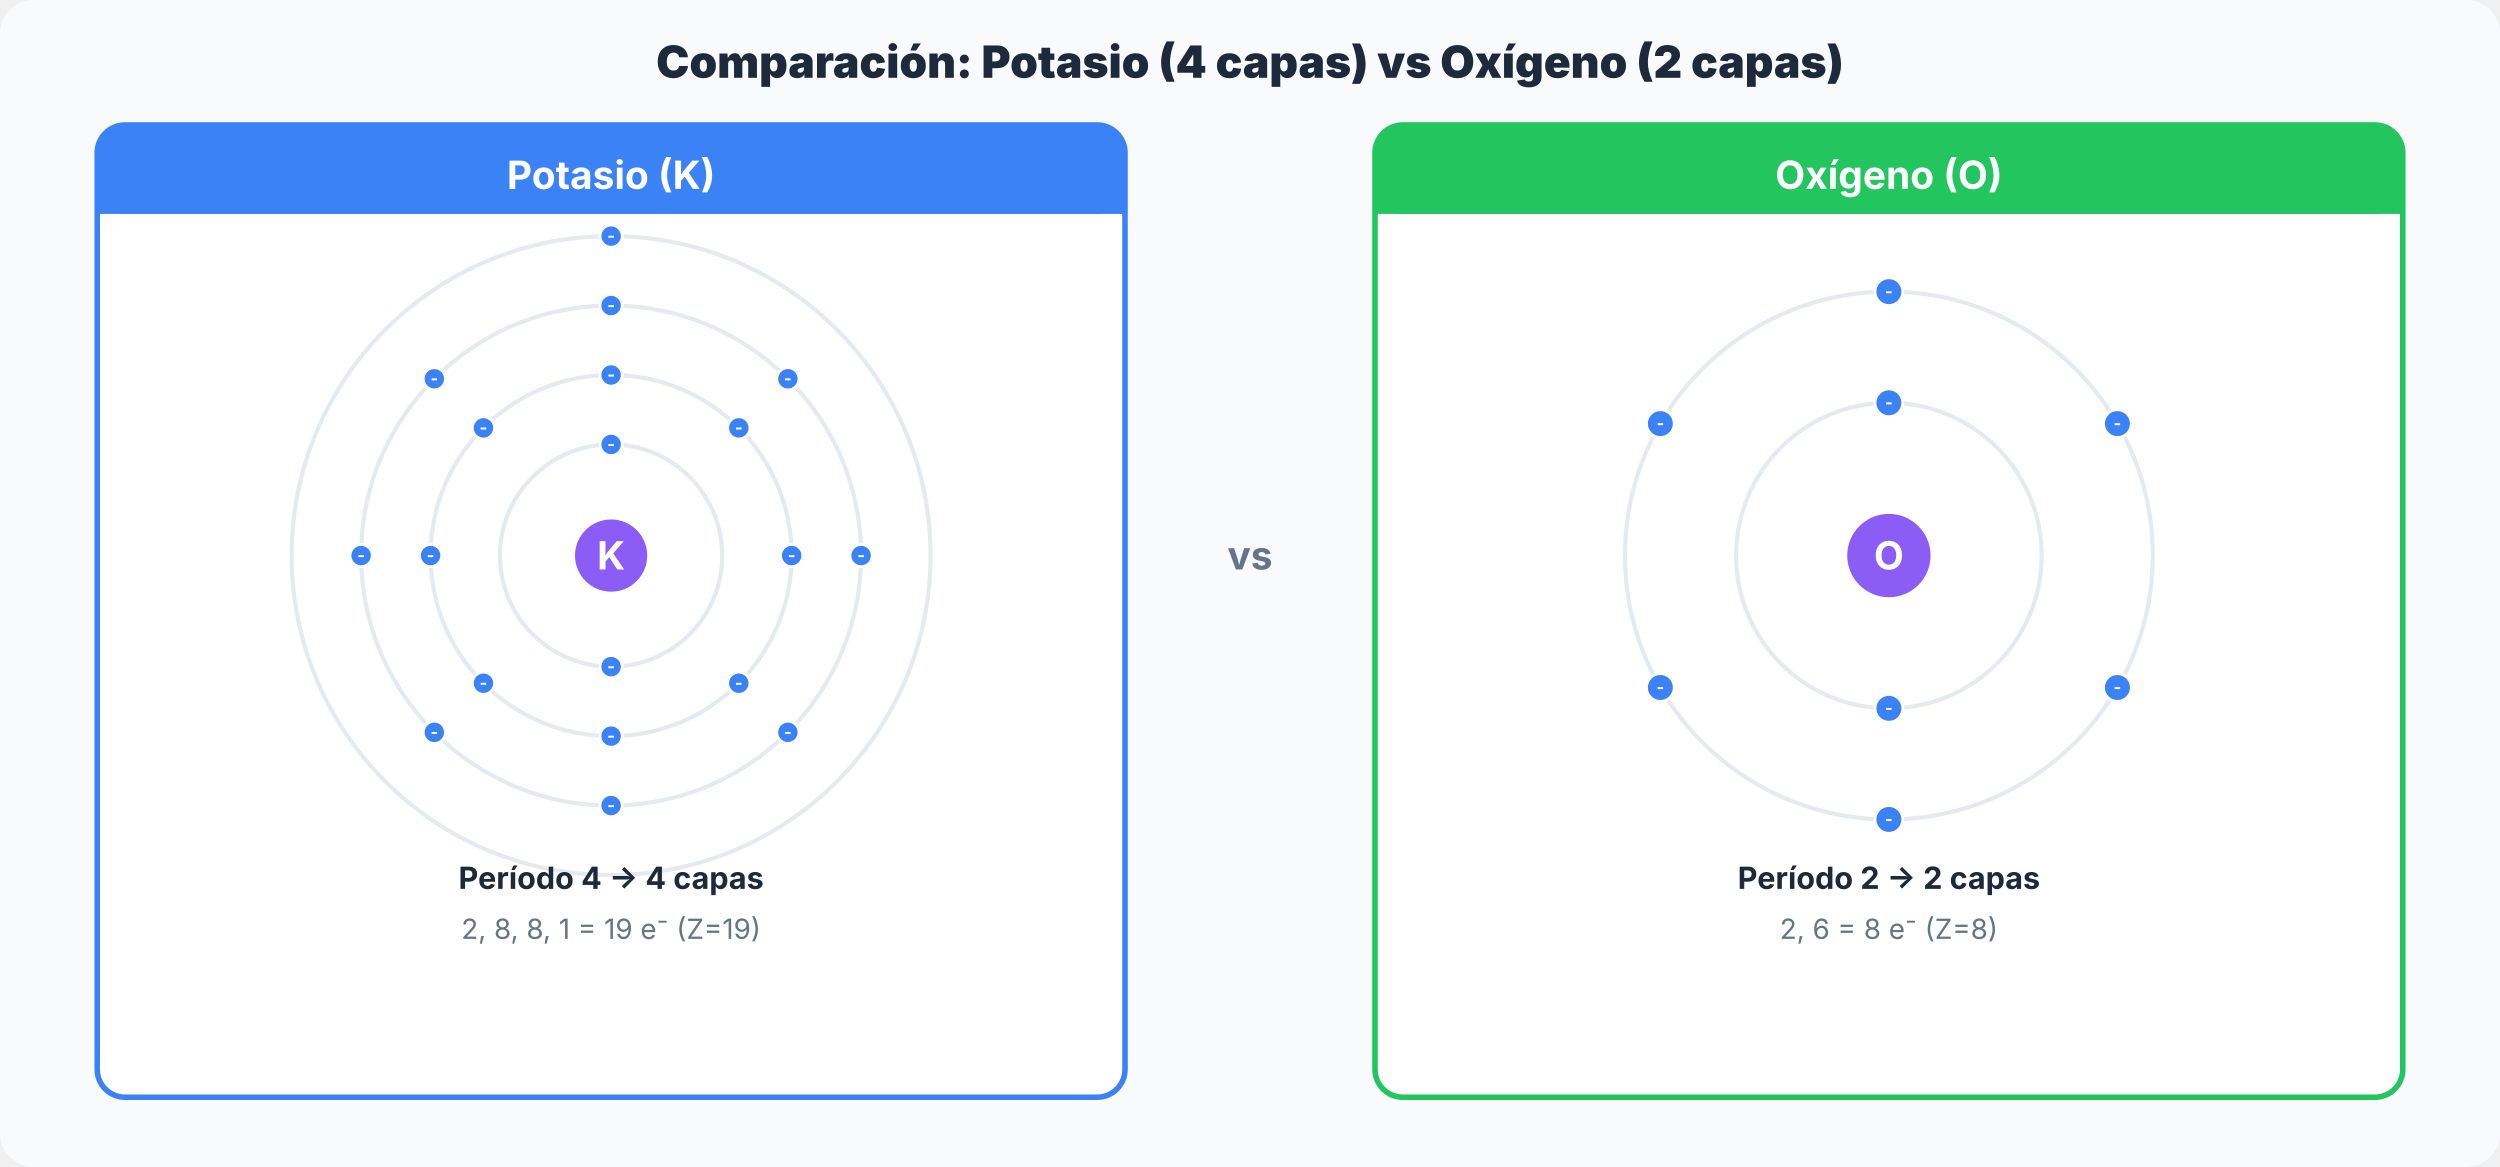
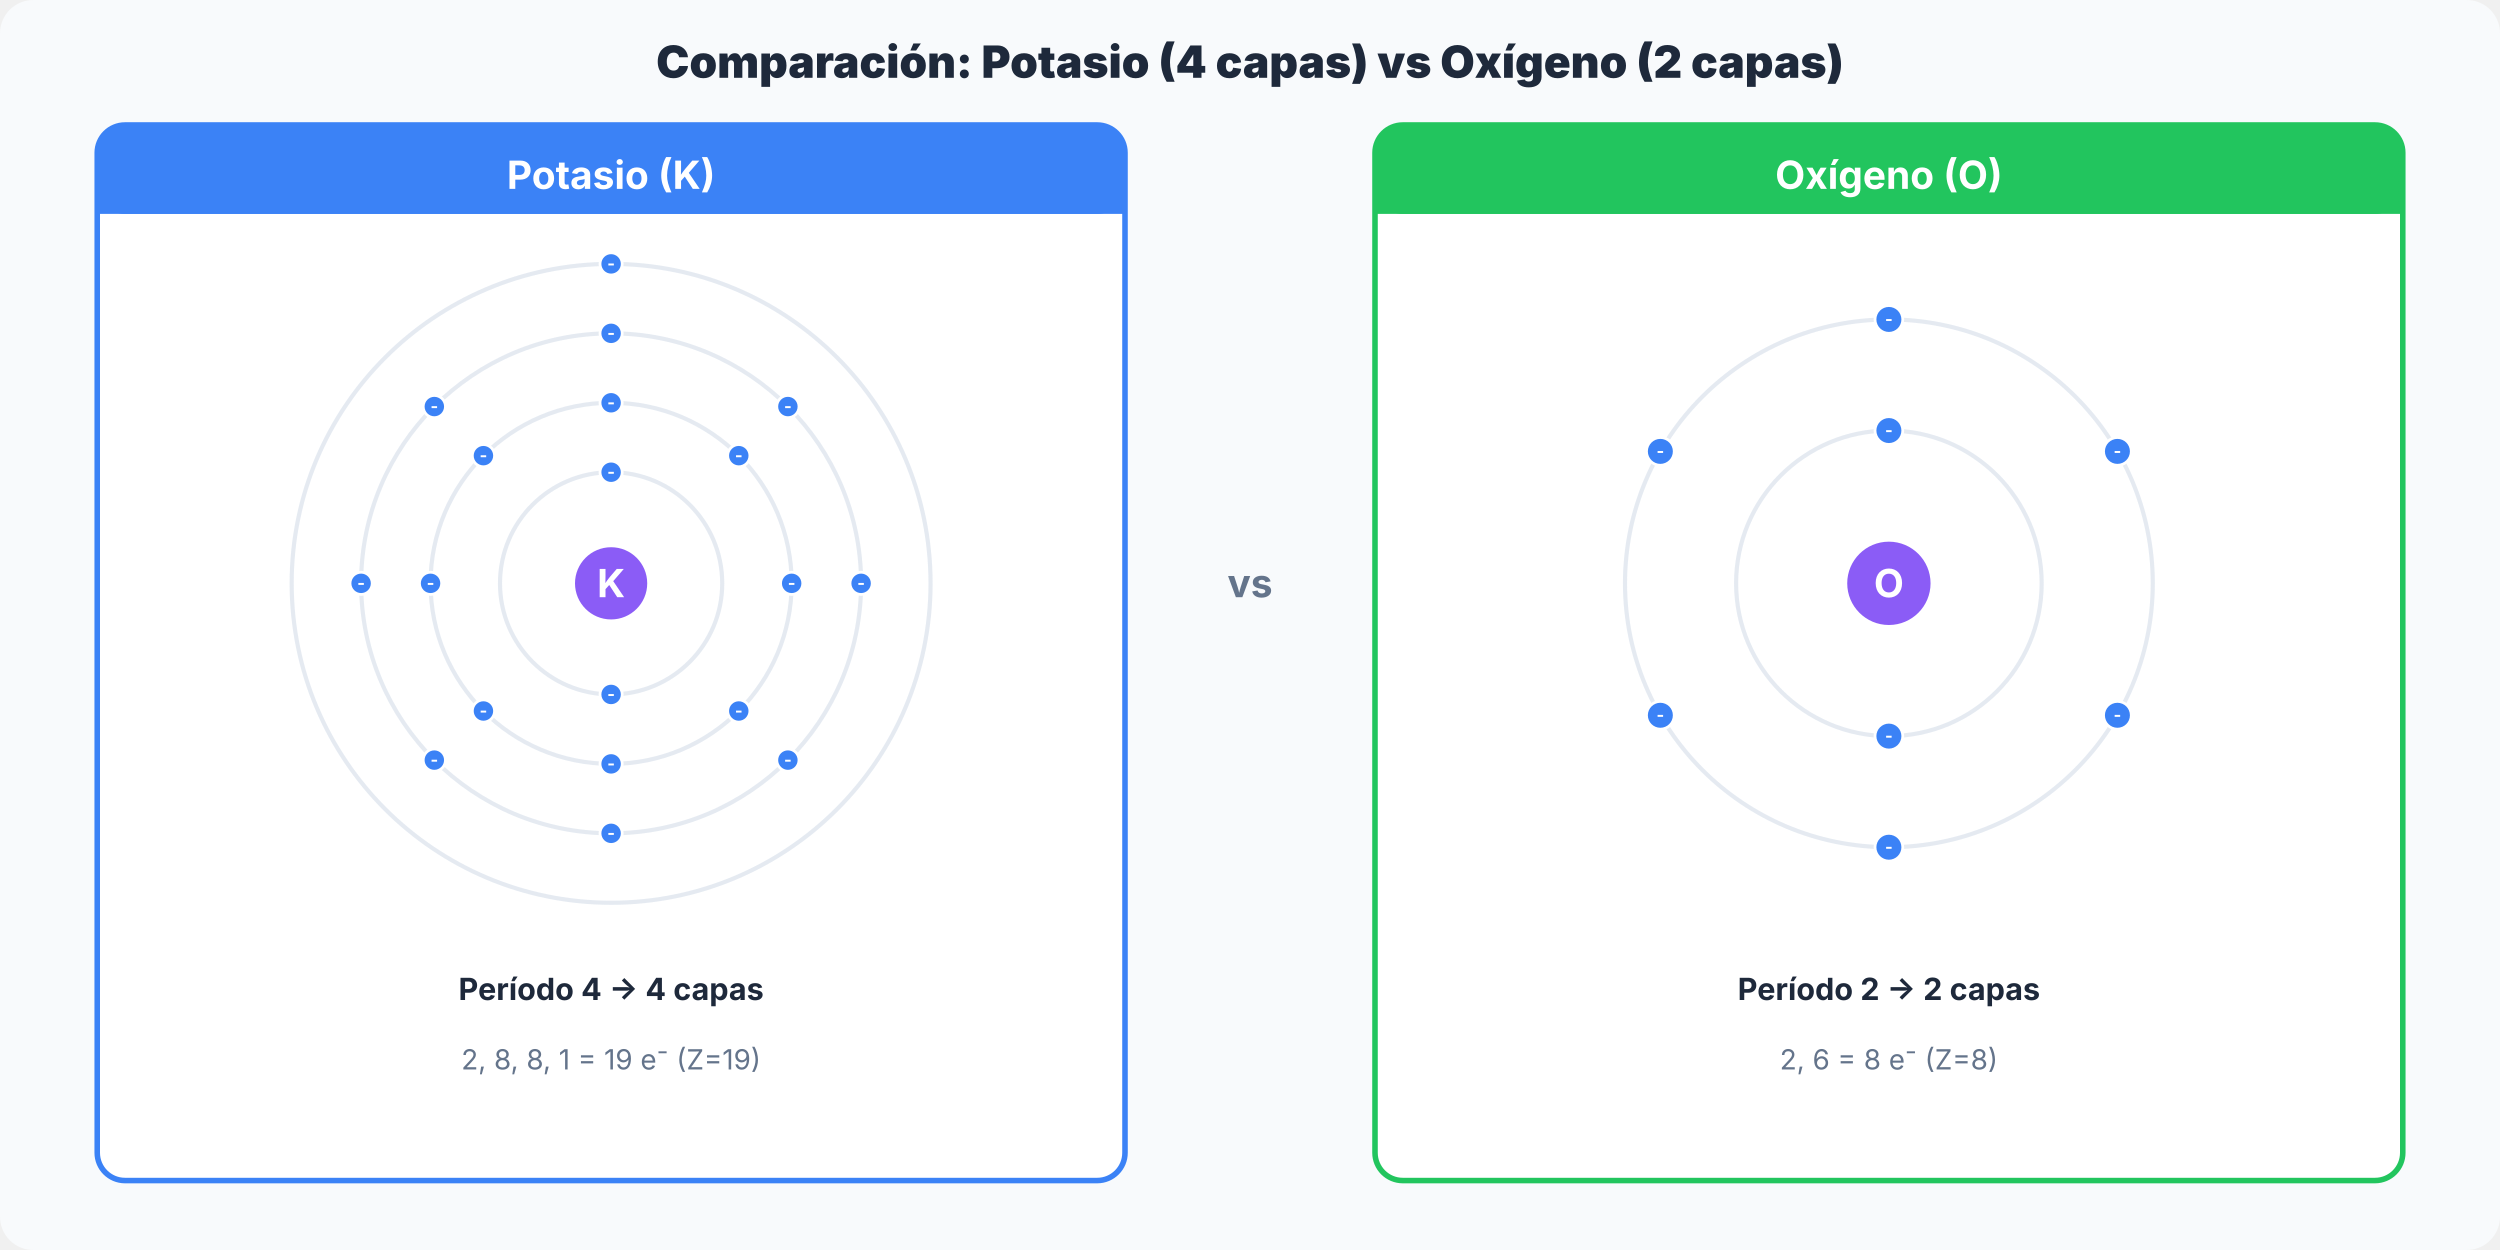
- <svg xmlns="http://www.w3.org/2000/svg" viewBox="0 0 900 420">
-   <rect width="900" height="420" fill="#f8fafc" rx="12" />
+ <svg xmlns="http://www.w3.org/2000/svg" viewBox="0 0 900 450">
+   <rect width="900" height="450" fill="#f8fafc" rx="12" />
  <text x="450.0" y="28" font-family="Inter, sans-serif" font-size="16" font-weight="900" fill="#1e293b" text-anchor="middle">Comparación: Potasio (4 capas) vs Oxígeno (2 capas)</text>
-   <rect x="35" y="45" width="370" height="350" rx="10" fill="white" stroke="#3b82f6" stroke-width="2" />
+   <rect x="35" y="45" width="370" height="380" rx="10" fill="white" stroke="#3b82f6" stroke-width="2" />
  <rect x="35" y="45" width="370" height="32" rx="10" fill="#3b82f6" />
  <rect x="35" y="69" width="370" height="8" fill="#3b82f6" />
  <text x="220" y="68" font-family="Inter, sans-serif" font-size="14" font-weight="bold" fill="white" text-anchor="middle">Potasio (K)</text>
-   <circle cx="220" cy="200" r="14" fill="#8b5cf6" stroke="white" stroke-width="2" />
-   <text x="220" y="205" font-family="Inter, sans-serif" font-size="14" font-weight="bold" fill="white" text-anchor="middle">K</text>
-   <circle cx="220" cy="200" r="40" fill="none" stroke="#e2e8f0" stroke-width="1.5" opacity="0.9" />
-   <circle cx="220.0" cy="160.0" r="4" fill="#3b82f6" stroke="white" stroke-width="1" />
-   <text x="220.0" y="162.0" font-family="Inter, sans-serif" font-size="6" font-weight="bold" fill="white" text-anchor="middle">-</text>
-   <circle cx="220.0" cy="240.0" r="4" fill="#3b82f6" stroke="white" stroke-width="1" />
-   <text x="220.0" y="242.0" font-family="Inter, sans-serif" font-size="6" font-weight="bold" fill="white" text-anchor="middle">-</text>
-   <circle cx="220" cy="200" r="65" fill="none" stroke="#e2e8f0" stroke-width="1.5" opacity="0.9" />
-   <circle cx="220.0" cy="135.0" r="4" fill="#3b82f6" stroke="white" stroke-width="1" />
-   <text x="220.0" y="137.0" font-family="Inter, sans-serif" font-size="6" font-weight="bold" fill="white" text-anchor="middle">-</text>
-   <circle cx="265.962" cy="154.038" r="4" fill="#3b82f6" stroke="white" stroke-width="1" />
-   <text x="265.962" y="156.038" font-family="Inter, sans-serif" font-size="6" font-weight="bold" fill="white" text-anchor="middle">-</text>
-   <circle cx="285.0" cy="200.0" r="4" fill="#3b82f6" stroke="white" stroke-width="1" />
-   <text x="285.0" y="202.0" font-family="Inter, sans-serif" font-size="6" font-weight="bold" fill="white" text-anchor="middle">-</text>
-   <circle cx="265.962" cy="245.962" r="4" fill="#3b82f6" stroke="white" stroke-width="1" />
-   <text x="265.962" y="247.962" font-family="Inter, sans-serif" font-size="6" font-weight="bold" fill="white" text-anchor="middle">-</text>
-   <circle cx="220.0" cy="265.0" r="4" fill="#3b82f6" stroke="white" stroke-width="1" />
-   <text x="220.0" y="267.0" font-family="Inter, sans-serif" font-size="6" font-weight="bold" fill="white" text-anchor="middle">-</text>
-   <circle cx="174.038" cy="245.962" r="4" fill="#3b82f6" stroke="white" stroke-width="1" />
-   <text x="174.038" y="247.962" font-family="Inter, sans-serif" font-size="6" font-weight="bold" fill="white" text-anchor="middle">-</text>
-   <circle cx="155.0" cy="200.0" r="4" fill="#3b82f6" stroke="white" stroke-width="1" />
-   <text x="155.0" y="202.0" font-family="Inter, sans-serif" font-size="6" font-weight="bold" fill="white" text-anchor="middle">-</text>
-   <circle cx="174.038" cy="154.038" r="4" fill="#3b82f6" stroke="white" stroke-width="1" />
-   <text x="174.038" y="156.038" font-family="Inter, sans-serif" font-size="6" font-weight="bold" fill="white" text-anchor="middle">-</text>
-   <circle cx="220" cy="200" r="90" fill="none" stroke="#e2e8f0" stroke-width="1.5" opacity="0.9" />
-   <circle cx="220.0" cy="110.0" r="4" fill="#3b82f6" stroke="white" stroke-width="1" />
-   <text x="220.0" y="112.0" font-family="Inter, sans-serif" font-size="6" font-weight="bold" fill="white" text-anchor="middle">-</text>
-   <circle cx="283.64" cy="136.36" r="4" fill="#3b82f6" stroke="white" stroke-width="1" />
-   <text x="283.64" y="138.36" font-family="Inter, sans-serif" font-size="6" font-weight="bold" fill="white" text-anchor="middle">-</text>
-   <circle cx="310.0" cy="200.0" r="4" fill="#3b82f6" stroke="white" stroke-width="1" />
-   <text x="310.0" y="202.0" font-family="Inter, sans-serif" font-size="6" font-weight="bold" fill="white" text-anchor="middle">-</text>
-   <circle cx="283.64" cy="263.64" r="4" fill="#3b82f6" stroke="white" stroke-width="1" />
-   <text x="283.64" y="265.64" font-family="Inter, sans-serif" font-size="6" font-weight="bold" fill="white" text-anchor="middle">-</text>
-   <circle cx="220.0" cy="290.0" r="4" fill="#3b82f6" stroke="white" stroke-width="1" />
-   <text x="220.0" y="292.0" font-family="Inter, sans-serif" font-size="6" font-weight="bold" fill="white" text-anchor="middle">-</text>
-   <circle cx="156.36" cy="263.64" r="4" fill="#3b82f6" stroke="white" stroke-width="1" />
-   <text x="156.36" y="265.64" font-family="Inter, sans-serif" font-size="6" font-weight="bold" fill="white" text-anchor="middle">-</text>
-   <circle cx="130.0" cy="200.0" r="4" fill="#3b82f6" stroke="white" stroke-width="1" />
-   <text x="130.0" y="202.0" font-family="Inter, sans-serif" font-size="6" font-weight="bold" fill="white" text-anchor="middle">-</text>
-   <circle cx="156.36" cy="136.36" r="4" fill="#3b82f6" stroke="white" stroke-width="1" />
-   <text x="156.36" y="138.36" font-family="Inter, sans-serif" font-size="6" font-weight="bold" fill="white" text-anchor="middle">-</text>
-   <circle cx="220" cy="200" r="115" fill="none" stroke="#e2e8f0" stroke-width="1.5" opacity="0.9" />
-   <circle cx="220.0" cy="85.0" r="4" fill="#3b82f6" stroke="white" stroke-width="1" />
-   <text x="220.0" y="87.0" font-family="Inter, sans-serif" font-size="6" font-weight="bold" fill="white" text-anchor="middle">-</text>
-   <text x="220" y="320" font-family="Inter, sans-serif" font-size="11" font-weight="bold" fill="#1e293b" text-anchor="middle">Período 4 → 4 capas</text>
-   <text x="220" y="338" font-family="Inter, sans-serif" font-size="10" fill="#64748b" text-anchor="middle">2, 8, 8, 1 = 19 e⁻ (Z=19)</text>
-   <rect x="495" y="45" width="370" height="350" rx="10" fill="white" stroke="#22c55e" stroke-width="2" />
+   <circle cx="220" cy="210" r="14" fill="#8b5cf6" stroke="white" stroke-width="2" />
+   <text x="220" y="215" font-family="Inter, sans-serif" font-size="14" font-weight="bold" fill="white" text-anchor="middle">K</text>
+   <circle cx="220" cy="210" r="40" fill="none" stroke="#e2e8f0" stroke-width="1.5" opacity="0.9" />
+   <circle cx="220.0" cy="170.0" r="4" fill="#3b82f6" stroke="white" stroke-width="1" />
+   <text x="220.0" y="172.0" font-family="Inter, sans-serif" font-size="6" font-weight="bold" fill="white" text-anchor="middle">-</text>
+   <circle cx="220.0" cy="250.0" r="4" fill="#3b82f6" stroke="white" stroke-width="1" />
+   <text x="220.0" y="252.0" font-family="Inter, sans-serif" font-size="6" font-weight="bold" fill="white" text-anchor="middle">-</text>
+   <circle cx="220" cy="210" r="65" fill="none" stroke="#e2e8f0" stroke-width="1.5" opacity="0.9" />
+   <circle cx="220.0" cy="145.0" r="4" fill="#3b82f6" stroke="white" stroke-width="1" />
+   <text x="220.0" y="147.0" font-family="Inter, sans-serif" font-size="6" font-weight="bold" fill="white" text-anchor="middle">-</text>
+   <circle cx="265.962" cy="164.038" r="4" fill="#3b82f6" stroke="white" stroke-width="1" />
+   <text x="265.962" y="166.038" font-family="Inter, sans-serif" font-size="6" font-weight="bold" fill="white" text-anchor="middle">-</text>
+   <circle cx="285.0" cy="210.0" r="4" fill="#3b82f6" stroke="white" stroke-width="1" />
+   <text x="285.0" y="212.0" font-family="Inter, sans-serif" font-size="6" font-weight="bold" fill="white" text-anchor="middle">-</text>
+   <circle cx="265.962" cy="255.962" r="4" fill="#3b82f6" stroke="white" stroke-width="1" />
+   <text x="265.962" y="257.962" font-family="Inter, sans-serif" font-size="6" font-weight="bold" fill="white" text-anchor="middle">-</text>
+   <circle cx="220.0" cy="275.0" r="4" fill="#3b82f6" stroke="white" stroke-width="1" />
+   <text x="220.0" y="277.0" font-family="Inter, sans-serif" font-size="6" font-weight="bold" fill="white" text-anchor="middle">-</text>
+   <circle cx="174.038" cy="255.962" r="4" fill="#3b82f6" stroke="white" stroke-width="1" />
+   <text x="174.038" y="257.962" font-family="Inter, sans-serif" font-size="6" font-weight="bold" fill="white" text-anchor="middle">-</text>
+   <circle cx="155.0" cy="210.0" r="4" fill="#3b82f6" stroke="white" stroke-width="1" />
+   <text x="155.0" y="212.0" font-family="Inter, sans-serif" font-size="6" font-weight="bold" fill="white" text-anchor="middle">-</text>
+   <circle cx="174.038" cy="164.038" r="4" fill="#3b82f6" stroke="white" stroke-width="1" />
+   <text x="174.038" y="166.038" font-family="Inter, sans-serif" font-size="6" font-weight="bold" fill="white" text-anchor="middle">-</text>
+   <circle cx="220" cy="210" r="90" fill="none" stroke="#e2e8f0" stroke-width="1.5" opacity="0.9" />
+   <circle cx="220.0" cy="120.0" r="4" fill="#3b82f6" stroke="white" stroke-width="1" />
+   <text x="220.0" y="122.0" font-family="Inter, sans-serif" font-size="6" font-weight="bold" fill="white" text-anchor="middle">-</text>
+   <circle cx="283.64" cy="146.36" r="4" fill="#3b82f6" stroke="white" stroke-width="1" />
+   <text x="283.64" y="148.36" font-family="Inter, sans-serif" font-size="6" font-weight="bold" fill="white" text-anchor="middle">-</text>
+   <circle cx="310.0" cy="210.0" r="4" fill="#3b82f6" stroke="white" stroke-width="1" />
+   <text x="310.0" y="212.0" font-family="Inter, sans-serif" font-size="6" font-weight="bold" fill="white" text-anchor="middle">-</text>
+   <circle cx="283.64" cy="273.64" r="4" fill="#3b82f6" stroke="white" stroke-width="1" />
+   <text x="283.64" y="275.64" font-family="Inter, sans-serif" font-size="6" font-weight="bold" fill="white" text-anchor="middle">-</text>
+   <circle cx="220.0" cy="300.0" r="4" fill="#3b82f6" stroke="white" stroke-width="1" />
+   <text x="220.0" y="302.0" font-family="Inter, sans-serif" font-size="6" font-weight="bold" fill="white" text-anchor="middle">-</text>
+   <circle cx="156.36" cy="273.64" r="4" fill="#3b82f6" stroke="white" stroke-width="1" />
+   <text x="156.36" y="275.64" font-family="Inter, sans-serif" font-size="6" font-weight="bold" fill="white" text-anchor="middle">-</text>
+   <circle cx="130.0" cy="210.0" r="4" fill="#3b82f6" stroke="white" stroke-width="1" />
+   <text x="130.0" y="212.0" font-family="Inter, sans-serif" font-size="6" font-weight="bold" fill="white" text-anchor="middle">-</text>
+   <circle cx="156.36" cy="146.36" r="4" fill="#3b82f6" stroke="white" stroke-width="1" />
+   <text x="156.36" y="148.36" font-family="Inter, sans-serif" font-size="6" font-weight="bold" fill="white" text-anchor="middle">-</text>
+   <circle cx="220" cy="210" r="115" fill="none" stroke="#e2e8f0" stroke-width="1.5" opacity="0.9" />
+   <circle cx="220.0" cy="95.0" r="4" fill="#3b82f6" stroke="white" stroke-width="1" />
+   <text x="220.0" y="97.0" font-family="Inter, sans-serif" font-size="6" font-weight="bold" fill="white" text-anchor="middle">-</text>
+   <text x="220" y="360" font-family="Inter, sans-serif" font-size="11" font-weight="bold" fill="#1e293b" text-anchor="middle">Período 4 → 4 capas</text>
+   <text x="220" y="385" font-family="Inter, sans-serif" font-size="10" fill="#64748b" text-anchor="middle">2, 8, 8, 1 = 19 e⁻ (Z=19)</text>
+   <rect x="495" y="45" width="370" height="380" rx="10" fill="white" stroke="#22c55e" stroke-width="2" />
  <rect x="495" y="45" width="370" height="32" rx="10" fill="#22c55e" />
  <rect x="495" y="69" width="370" height="8" fill="#22c55e" />
  <text x="680" y="68" font-family="Inter, sans-serif" font-size="14" font-weight="bold" fill="white" text-anchor="middle">Oxígeno (O)</text>
-   <circle cx="680" cy="200" r="16" fill="#8b5cf6" stroke="white" stroke-width="2" />
-   <text x="680" y="205" font-family="Inter, sans-serif" font-size="14" font-weight="bold" fill="white" text-anchor="middle">O</text>
-   <circle cx="680" cy="200" r="55" fill="none" stroke="#e2e8f0" stroke-width="1.5" opacity="0.9" />
-   <circle cx="680.0" cy="145.0" r="5" fill="#3b82f6" stroke="white" stroke-width="1" />
-   <text x="680.0" y="147.0" font-family="Inter, sans-serif" font-size="6" font-weight="bold" fill="white" text-anchor="middle">-</text>
-   <circle cx="680.0" cy="255.0" r="5" fill="#3b82f6" stroke="white" stroke-width="1" />
-   <text x="680.0" y="257.0" font-family="Inter, sans-serif" font-size="6" font-weight="bold" fill="white" text-anchor="middle">-</text>
-   <circle cx="680" cy="200" r="95" fill="none" stroke="#e2e8f0" stroke-width="1.5" opacity="0.9" />
-   <circle cx="680.0" cy="105.0" r="5" fill="#3b82f6" stroke="white" stroke-width="1" />
-   <text x="680.0" y="107.0" font-family="Inter, sans-serif" font-size="6" font-weight="bold" fill="white" text-anchor="middle">-</text>
-   <circle cx="762.272" cy="152.5" r="5" fill="#3b82f6" stroke="white" stroke-width="1" />
-   <text x="762.272" y="154.5" font-family="Inter, sans-serif" font-size="6" font-weight="bold" fill="white" text-anchor="middle">-</text>
-   <circle cx="762.272" cy="247.5" r="5" fill="#3b82f6" stroke="white" stroke-width="1" />
-   <text x="762.272" y="249.5" font-family="Inter, sans-serif" font-size="6" font-weight="bold" fill="white" text-anchor="middle">-</text>
-   <circle cx="680.0" cy="295.0" r="5" fill="#3b82f6" stroke="white" stroke-width="1" />
-   <text x="680.0" y="297.0" font-family="Inter, sans-serif" font-size="6" font-weight="bold" fill="white" text-anchor="middle">-</text>
-   <circle cx="597.728" cy="247.5" r="5" fill="#3b82f6" stroke="white" stroke-width="1" />
-   <text x="597.728" y="249.5" font-family="Inter, sans-serif" font-size="6" font-weight="bold" fill="white" text-anchor="middle">-</text>
-   <circle cx="597.728" cy="152.5" r="5" fill="#3b82f6" stroke="white" stroke-width="1" />
-   <text x="597.728" y="154.5" font-family="Inter, sans-serif" font-size="6" font-weight="bold" fill="white" text-anchor="middle">-</text>
-   <text x="680" y="320" font-family="Inter, sans-serif" font-size="11" font-weight="bold" fill="#1e293b" text-anchor="middle">Período 2 → 2 capas</text>
-   <text x="680" y="338" font-family="Inter, sans-serif" font-size="10" fill="#64748b" text-anchor="middle">2, 6 = 8 e⁻ (Z=8)</text>
-   <text x="450.0" y="205" font-family="Inter, sans-serif" font-size="14" font-weight="bold" fill="#64748b" text-anchor="middle">vs</text>
+   <circle cx="680" cy="210" r="16" fill="#8b5cf6" stroke="white" stroke-width="2" />
+   <text x="680" y="215" font-family="Inter, sans-serif" font-size="14" font-weight="bold" fill="white" text-anchor="middle">O</text>
+   <circle cx="680" cy="210" r="55" fill="none" stroke="#e2e8f0" stroke-width="1.5" opacity="0.9" />
+   <circle cx="680.0" cy="155.0" r="5" fill="#3b82f6" stroke="white" stroke-width="1" />
+   <text x="680.0" y="157.0" font-family="Inter, sans-serif" font-size="6" font-weight="bold" fill="white" text-anchor="middle">-</text>
+   <circle cx="680.0" cy="265.0" r="5" fill="#3b82f6" stroke="white" stroke-width="1" />
+   <text x="680.0" y="267.0" font-family="Inter, sans-serif" font-size="6" font-weight="bold" fill="white" text-anchor="middle">-</text>
+   <circle cx="680" cy="210" r="95" fill="none" stroke="#e2e8f0" stroke-width="1.5" opacity="0.9" />
+   <circle cx="680.0" cy="115.0" r="5" fill="#3b82f6" stroke="white" stroke-width="1" />
+   <text x="680.0" y="117.0" font-family="Inter, sans-serif" font-size="6" font-weight="bold" fill="white" text-anchor="middle">-</text>
+   <circle cx="762.272" cy="162.5" r="5" fill="#3b82f6" stroke="white" stroke-width="1" />
+   <text x="762.272" y="164.5" font-family="Inter, sans-serif" font-size="6" font-weight="bold" fill="white" text-anchor="middle">-</text>
+   <circle cx="762.272" cy="257.5" r="5" fill="#3b82f6" stroke="white" stroke-width="1" />
+   <text x="762.272" y="259.5" font-family="Inter, sans-serif" font-size="6" font-weight="bold" fill="white" text-anchor="middle">-</text>
+   <circle cx="680.0" cy="305.0" r="5" fill="#3b82f6" stroke="white" stroke-width="1" />
+   <text x="680.0" y="307.0" font-family="Inter, sans-serif" font-size="6" font-weight="bold" fill="white" text-anchor="middle">-</text>
+   <circle cx="597.728" cy="257.5" r="5" fill="#3b82f6" stroke="white" stroke-width="1" />
+   <text x="597.728" y="259.5" font-family="Inter, sans-serif" font-size="6" font-weight="bold" fill="white" text-anchor="middle">-</text>
+   <circle cx="597.728" cy="162.5" r="5" fill="#3b82f6" stroke="white" stroke-width="1" />
+   <text x="597.728" y="164.5" font-family="Inter, sans-serif" font-size="6" font-weight="bold" fill="white" text-anchor="middle">-</text>
+   <text x="680" y="360" font-family="Inter, sans-serif" font-size="11" font-weight="bold" fill="#1e293b" text-anchor="middle">Período 2 → 2 capas</text>
+   <text x="680" y="385" font-family="Inter, sans-serif" font-size="10" fill="#64748b" text-anchor="middle">2, 6 = 8 e⁻ (Z=8)</text>
+   <text x="450.0" y="215" font-family="Inter, sans-serif" font-size="14" font-weight="bold" fill="#64748b" text-anchor="middle">vs</text>
</svg>
